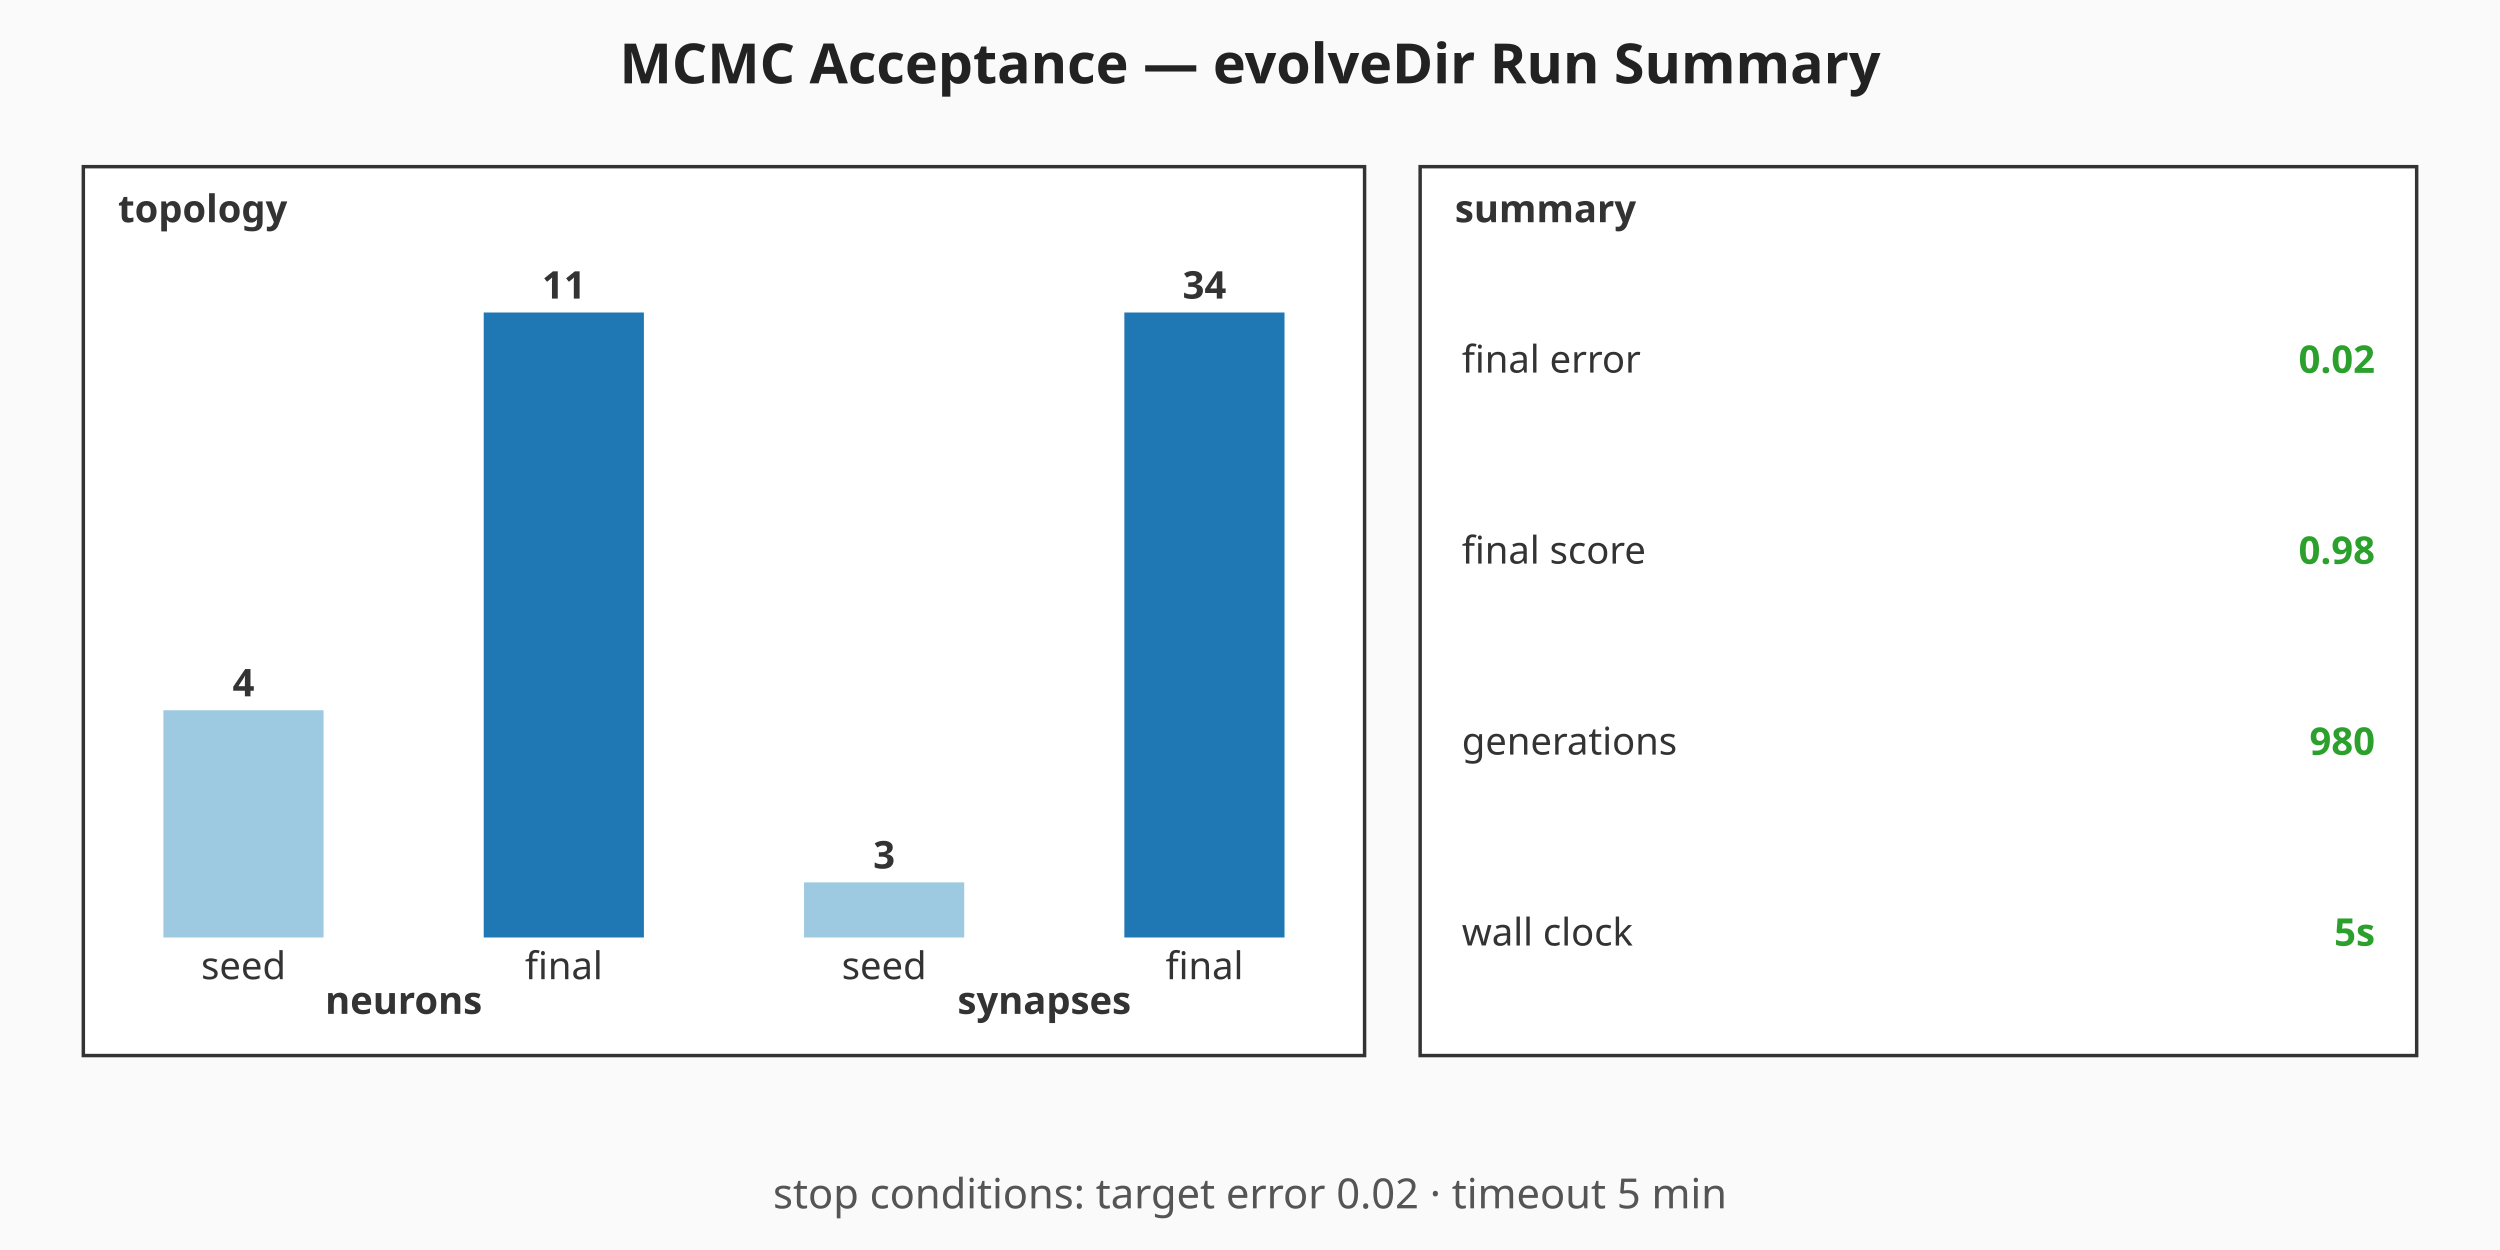
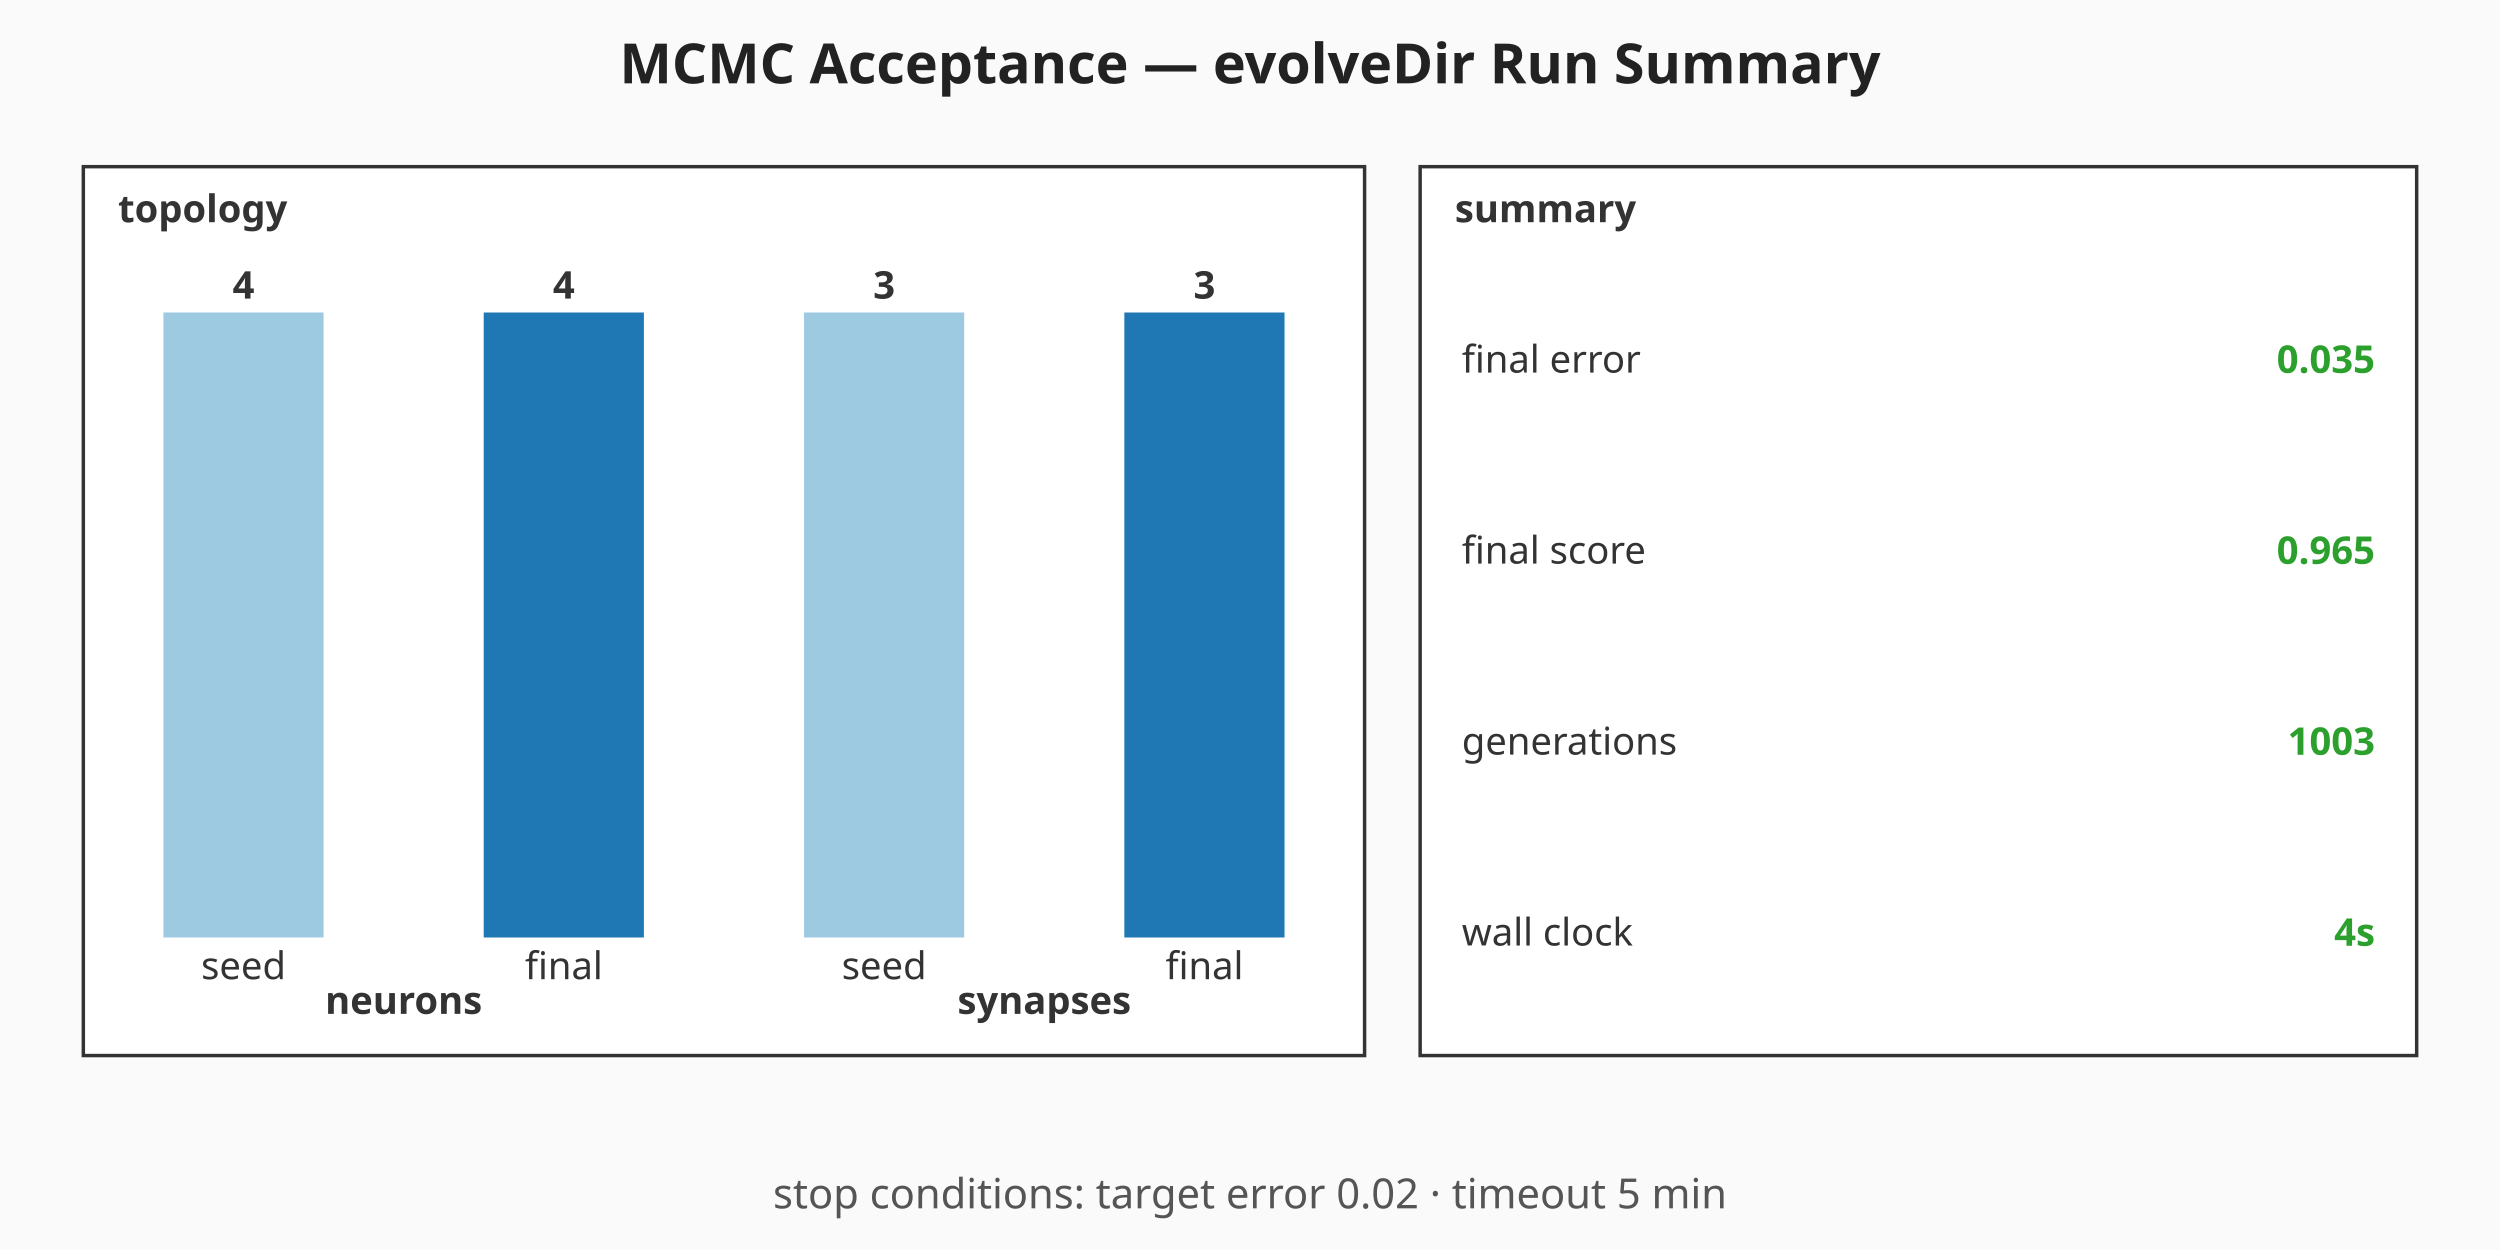
<svg xmlns="http://www.w3.org/2000/svg" viewBox="0 0 720 360" width="720" height="360" role="img" aria-label="MCMC Acceptance — evolveDir Run Summary summary chart">
  <rect width="720" height="360" fill="#fafafa" />
  <text x="360" y="24" text-anchor="middle" font-family="sans-serif" font-size="16" font-weight="bold" fill="#222">MCMC Acceptance — evolveDir Run Summary</text>
  <g class="topology" font-family="sans-serif" font-size="11" fill="#333">
    <rect x="24" y="48" width="369" height="256" fill="#ffffff" stroke="#333" stroke-width="1" />
    <text x="34" y="64" font-weight="bold">topology</text>
-     <rect class="topo-bar topo-bar-seed-neurons" x="47.06" y="204.55" width="46.13" height="65.45" fill="#9ecae1" />
-     <text x="70.13" y="200.55" text-anchor="middle" font-weight="bold">4</text>
+     <rect class="topo-bar topo-bar-seed-neurons" x="47.06" y="90" width="46.13" height="180" fill="#9ecae1" />
+     <text x="70.13" y="86" text-anchor="middle" font-weight="bold">4</text>
    <text x="70.13" y="282" text-anchor="middle">seed</text>
    <rect class="topo-bar topo-bar-final-neurons" x="139.31" y="90" width="46.13" height="180" fill="#1f77b4" />
-     <text x="162.38" y="86" text-anchor="middle" font-weight="bold">11</text>
+     <text x="162.38" y="86" text-anchor="middle" font-weight="bold">4</text>
    <text x="162.38" y="282" text-anchor="middle">final</text>
    <text x="116.25" y="292" text-anchor="middle" font-weight="bold">neurons</text>
-     <rect class="topo-bar topo-bar-seed-synapses" x="231.56" y="254.12" width="46.13" height="15.88" fill="#9ecae1" />
-     <text x="254.63" y="250.12" text-anchor="middle" font-weight="bold">3</text>
+     <rect class="topo-bar topo-bar-seed-synapses" x="231.56" y="90" width="46.13" height="180" fill="#9ecae1" />
+     <text x="254.63" y="86" text-anchor="middle" font-weight="bold">3</text>
    <text x="254.63" y="282" text-anchor="middle">seed</text>
    <rect class="topo-bar topo-bar-final-synapses" x="323.81" y="90" width="46.13" height="180" fill="#1f77b4" />
-     <text x="346.88" y="86" text-anchor="middle" font-weight="bold">34</text>
+     <text x="346.88" y="86" text-anchor="middle" font-weight="bold">3</text>
    <text x="346.88" y="282" text-anchor="middle">final</text>
    <text x="300.75" y="292" text-anchor="middle" font-weight="bold">synapses</text>
  </g>
  <g class="callouts" font-family="sans-serif" font-size="11" fill="#333">
    <rect x="409" y="48" width="287" height="256" fill="#ffffff" stroke="#333" stroke-width="1" />
    <text x="419" y="64" font-weight="bold">summary</text>
    <text class="callout-label" x="421" y="103.5" dominant-baseline="middle">final error</text>
-     <text class="callout-value" x="684" y="103.5" text-anchor="end" dominant-baseline="middle" font-weight="bold" fill="#2ca02c">0.02</text>
+     <text class="callout-value" x="684" y="103.5" text-anchor="end" dominant-baseline="middle" font-weight="bold" fill="#2ca02c">0.035</text>
    <text class="callout-label" x="421" y="158.5" dominant-baseline="middle">final score</text>
-     <text class="callout-value" x="684" y="158.5" text-anchor="end" dominant-baseline="middle" font-weight="bold" fill="#2ca02c">0.98</text>
+     <text class="callout-value" x="684" y="158.5" text-anchor="end" dominant-baseline="middle" font-weight="bold" fill="#2ca02c">0.965</text>
    <text class="callout-label" x="421" y="213.5" dominant-baseline="middle">generations</text>
-     <text class="callout-value" x="684" y="213.5" text-anchor="end" dominant-baseline="middle" font-weight="bold" fill="#2ca02c">980</text>
+     <text class="callout-value" x="684" y="213.5" text-anchor="end" dominant-baseline="middle" font-weight="bold" fill="#2ca02c">1003</text>
    <text class="callout-label" x="421" y="268.5" dominant-baseline="middle">wall clock</text>
-     <text class="callout-value" x="684" y="268.5" text-anchor="end" dominant-baseline="middle" font-weight="bold" fill="#2ca02c">5s</text>
+     <text class="callout-value" x="684" y="268.5" text-anchor="end" dominant-baseline="middle" font-weight="bold" fill="#2ca02c">4s</text>
  </g>
  <g class="caption" font-family="sans-serif" font-size="12" fill="#555">
    <text x="360" y="348" text-anchor="middle">stop conditions: target error 0.02 · timeout 5 min</text>
  </g>
</svg>
